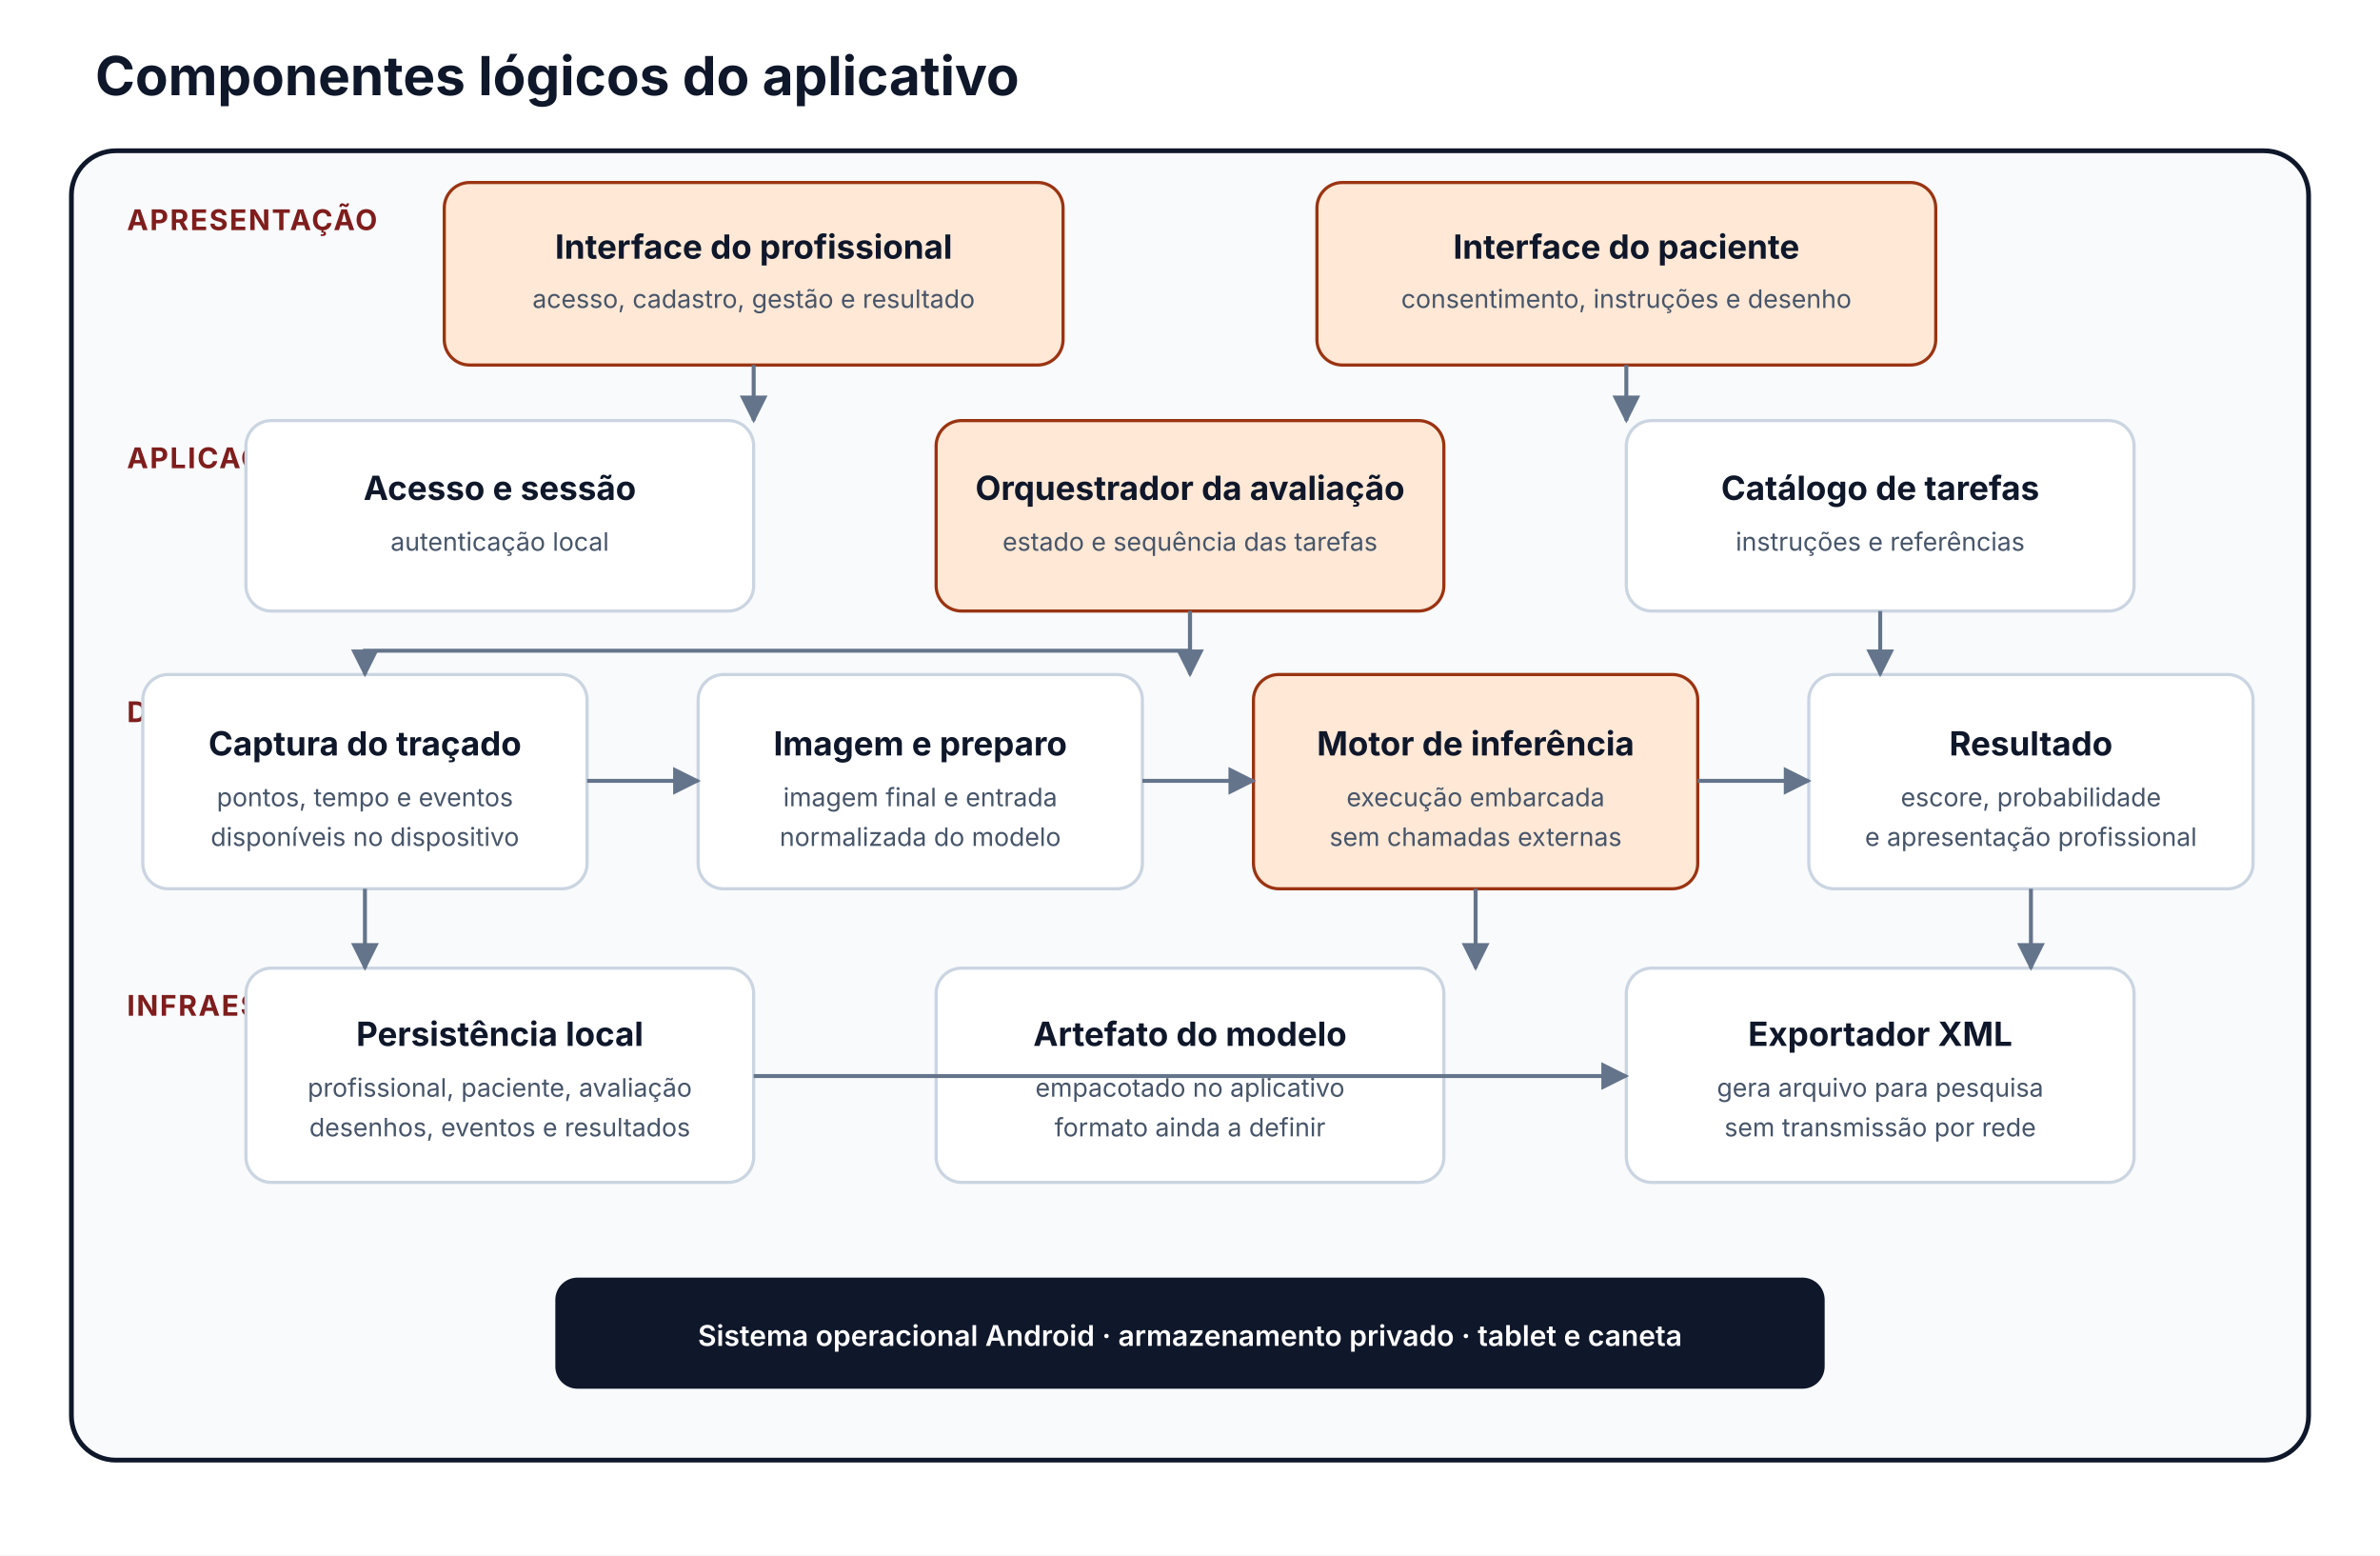
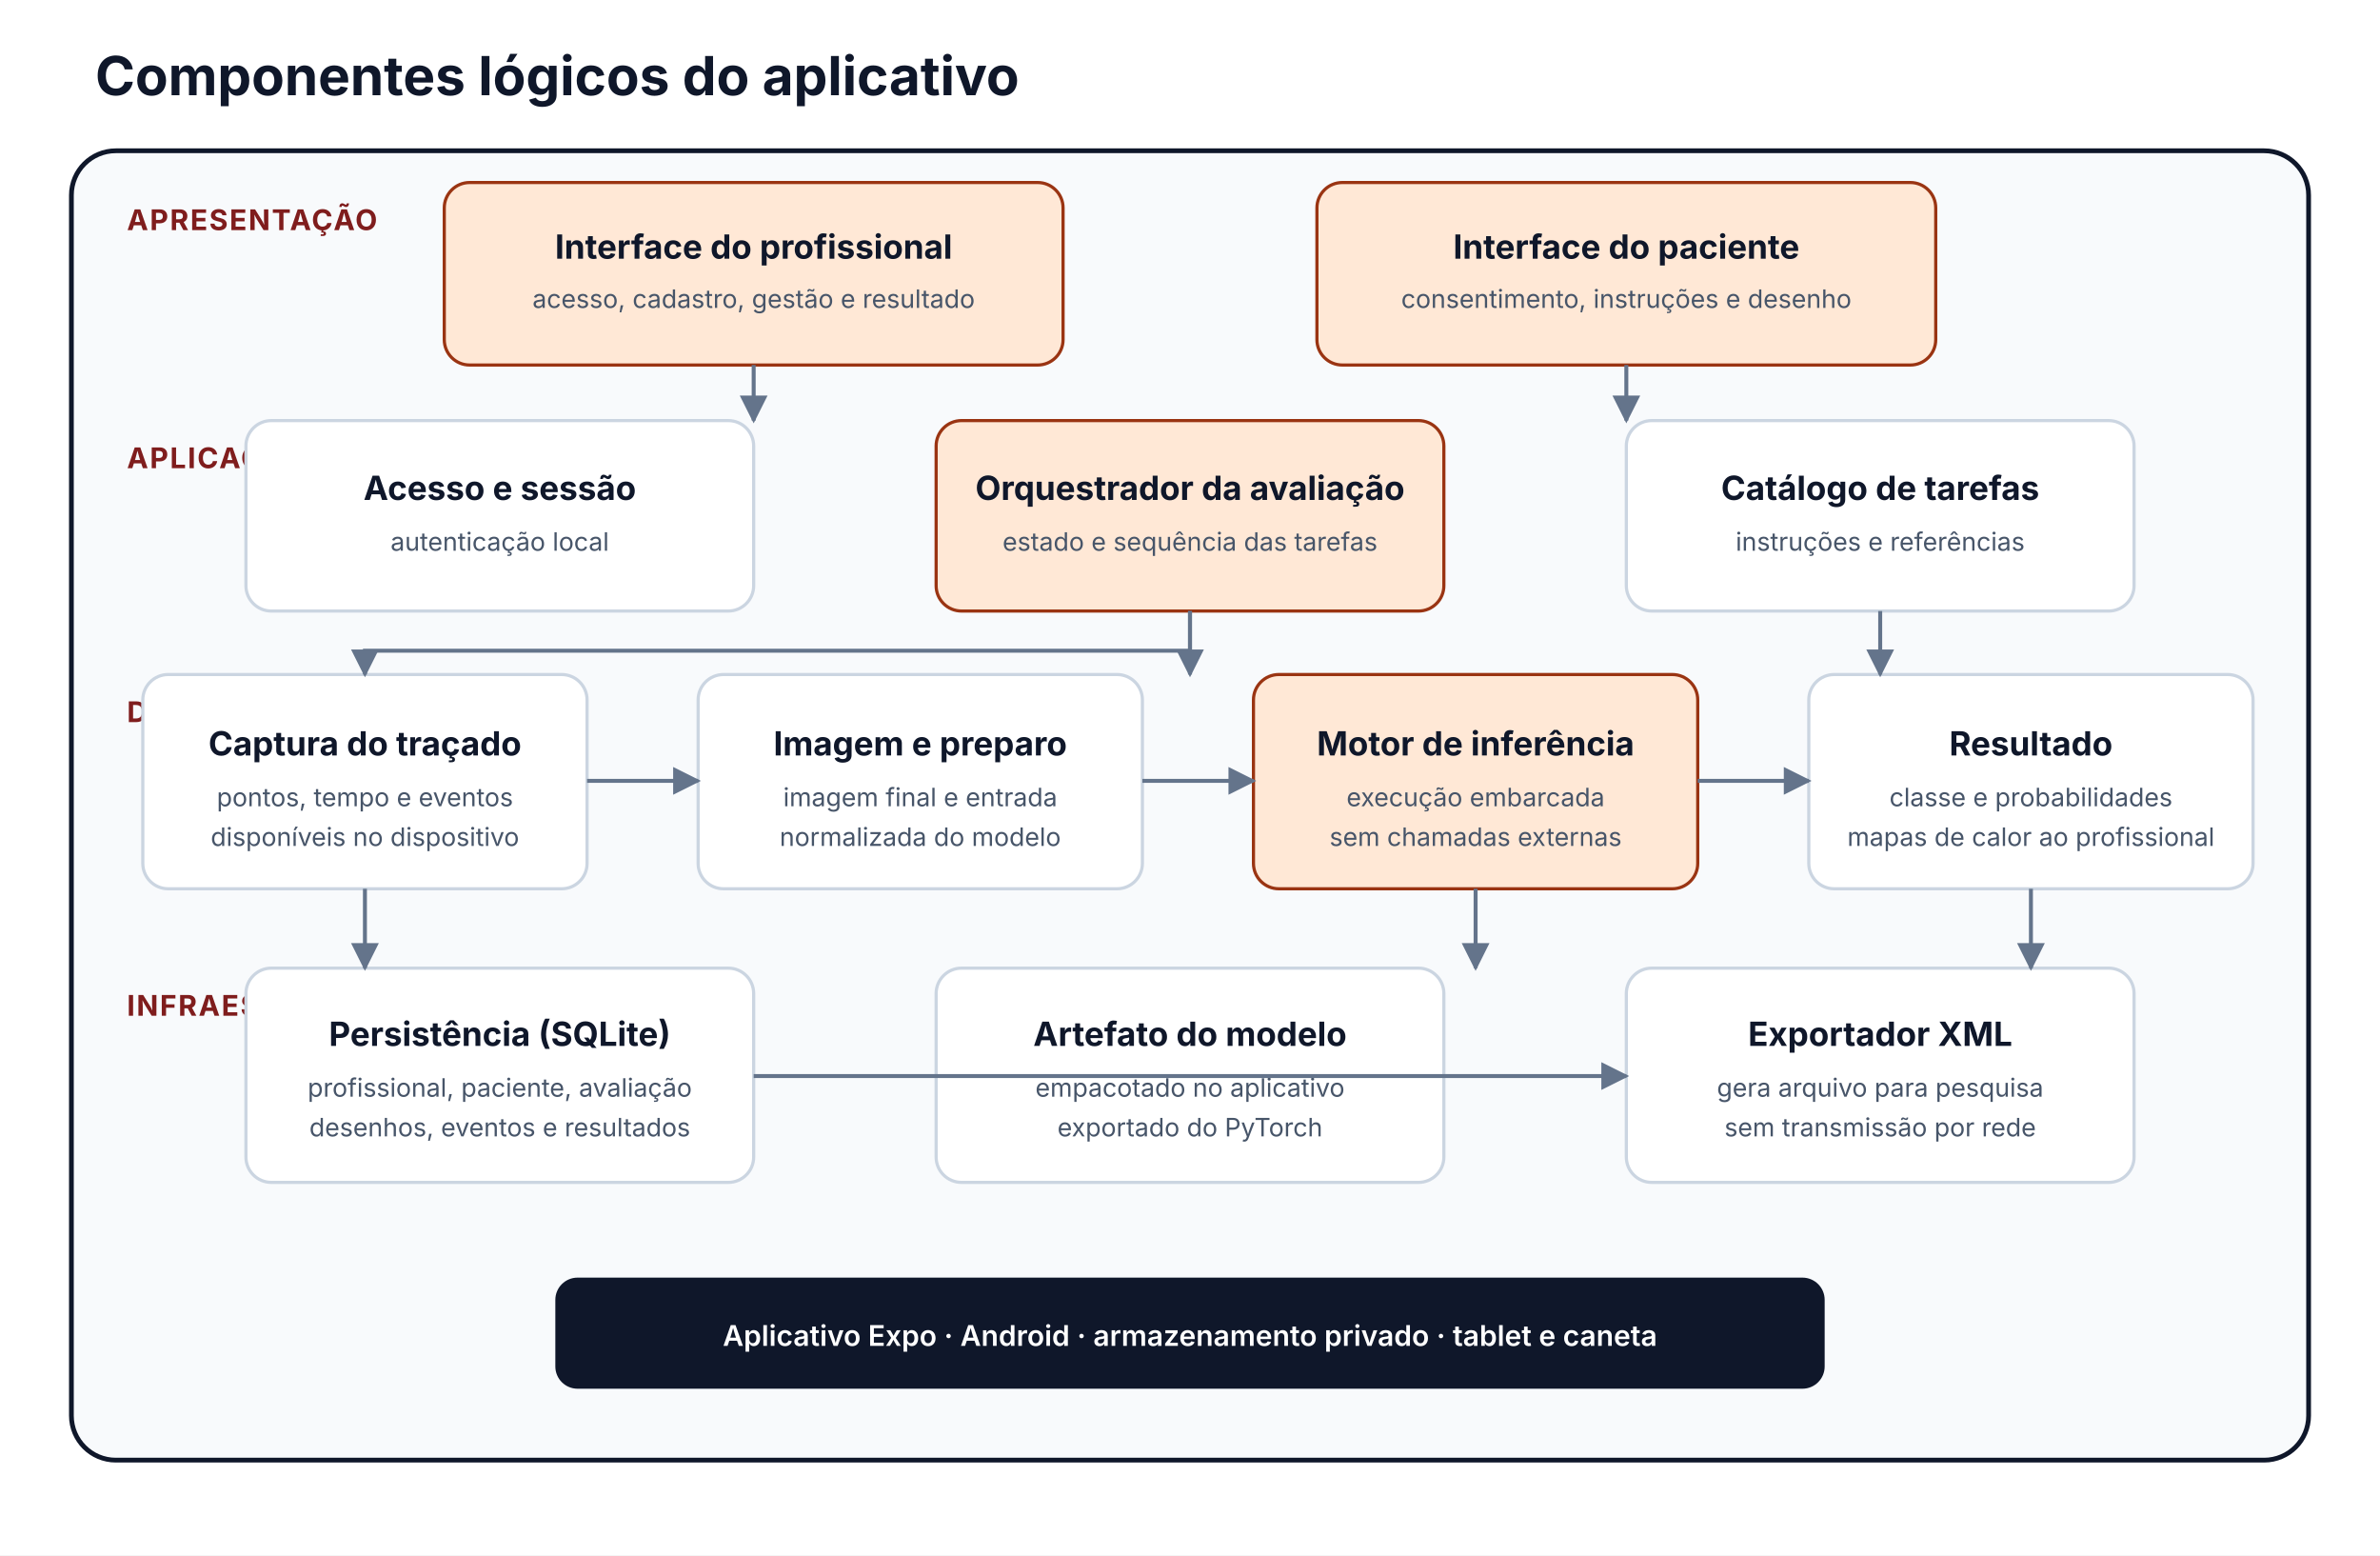
<svg xmlns="http://www.w3.org/2000/svg" viewBox="0 0 1500 980" role="img" aria-labelledby="title desc">
  <defs>
    <marker id="arrow" viewBox="0 0 10 10" refX="9" refY="5" markerWidth="7" markerHeight="7" orient="auto-start-reverse">
      <path d="M0 0L10 5L0 10z" fill="#64748B" />
    </marker>
    <style>
      .title{font:700 34px Inter,Arial,sans-serif;fill:#0F172A}.layer{font:700 18px Inter,Arial,sans-serif;fill:#7F1D1D;letter-spacing:1px}.heading{font:700 21px Inter,Arial,sans-serif;fill:#0F172A}.body{font:400 16px Inter,Arial,sans-serif;fill:#475569}.box{fill:#FFFFFF;stroke:#CBD5E1;stroke-width:2}.accent{fill:#FFE8D6;stroke:#9A3412;stroke-width:2}.line{stroke:#64748B;stroke-width:2.5;fill:none;marker-end:url(#arrow)}
    </style>
  </defs>
  <rect width="1500" height="980" fill="#FFFFFF" />
  <text x="60" y="60" class="title">Componentes lógicos do aplicativo</text>
  <rect x="45" y="95" width="1410" height="825" rx="28" fill="#F8FAFC" stroke="#0F172A" stroke-width="3" />
  <text x="80" y="145" class="layer">APRESENTAÇÃO</text>
  <g transform="translate(280 115)">
    <rect width="390" height="115" rx="16" class="accent" />
    <text x="195" y="48" text-anchor="middle" class="heading">Interface do profissional</text>
    <text x="195" y="79" text-anchor="middle" class="body">acesso, cadastro, gestão e resultado</text>
  </g>
  <g transform="translate(830 115)">
    <rect width="390" height="115" rx="16" class="accent" />
    <text x="195" y="48" text-anchor="middle" class="heading">Interface do paciente</text>
    <text x="195" y="79" text-anchor="middle" class="body">consentimento, instruções e desenho</text>
  </g>
  <text x="80" y="295" class="layer">APLICAÇÃO</text>
  <g transform="translate(155 265)">
    <rect width="320" height="120" rx="16" class="box" />
    <text x="160" y="50" text-anchor="middle" class="heading">Acesso e sessão</text>
    <text x="160" y="82" text-anchor="middle" class="body">autenticação local</text>
  </g>
  <g transform="translate(590 265)">
    <rect width="320" height="120" rx="16" class="accent" />
    <text x="160" y="50" text-anchor="middle" class="heading">Orquestrador da avaliação</text>
    <text x="160" y="82" text-anchor="middle" class="body">estado e sequência das tarefas</text>
  </g>
  <g transform="translate(1025 265)">
    <rect width="320" height="120" rx="16" class="box" />
    <text x="160" y="50" text-anchor="middle" class="heading">Catálogo de tarefas</text>
    <text x="160" y="82" text-anchor="middle" class="body">instruções e referências</text>
  </g>
  <text x="80" y="455" class="layer">DOMÍNIO E PROCESSAMENTO</text>
  <g transform="translate(90 425)">
    <rect width="280" height="135" rx="16" class="box" />
    <text x="140" y="51" text-anchor="middle" class="heading">Captura do traçado</text>
    <text x="140" y="83" text-anchor="middle" class="body">pontos, tempo e eventos</text>
    <text x="140" y="108" text-anchor="middle" class="body">disponíveis no dispositivo</text>
  </g>
  <g transform="translate(440 425)">
    <rect width="280" height="135" rx="16" class="box" />
    <text x="140" y="51" text-anchor="middle" class="heading">Imagem e preparo</text>
    <text x="140" y="83" text-anchor="middle" class="body">imagem final e entrada</text>
    <text x="140" y="108" text-anchor="middle" class="body">normalizada do modelo</text>
  </g>
  <g transform="translate(790 425)">
    <rect width="280" height="135" rx="16" class="accent" />
    <text x="140" y="51" text-anchor="middle" class="heading">Motor de inferência</text>
    <text x="140" y="83" text-anchor="middle" class="body">execução embarcada</text>
    <text x="140" y="108" text-anchor="middle" class="body">sem chamadas externas</text>
  </g>
  <g transform="translate(1140 425)">
    <rect width="280" height="135" rx="16" class="box" />
    <text x="140" y="51" text-anchor="middle" class="heading">Resultado</text>
-     <text x="140" y="83" text-anchor="middle" class="body">escore, probabilidade</text>
-     <text x="140" y="108" text-anchor="middle" class="body">e apresentação profissional</text>
+     <text x="140" y="83" text-anchor="middle" class="body">classe e probabilidades</text>
+     <text x="140" y="108" text-anchor="middle" class="body">mapas de calor ao profissional</text>
  </g>
  <text x="80" y="640" class="layer">INFRAESTRUTURA LOCAL</text>
  <g transform="translate(155 610)">
    <rect width="320" height="135" rx="16" class="box" />
-     <text x="160" y="49" text-anchor="middle" class="heading">Persistência local</text>
+     <text x="160" y="49" text-anchor="middle" class="heading">Persistência (SQLite)</text>
    <text x="160" y="81" text-anchor="middle" class="body">profissional, paciente, avaliação</text>
    <text x="160" y="106" text-anchor="middle" class="body">desenhos, eventos e resultados</text>
  </g>
  <g transform="translate(590 610)">
    <rect width="320" height="135" rx="16" class="box" />
    <text x="160" y="49" text-anchor="middle" class="heading">Artefato do modelo</text>
    <text x="160" y="81" text-anchor="middle" class="body">empacotado no aplicativo</text>
-     <text x="160" y="106" text-anchor="middle" class="body">formato ainda a definir</text>
+     <text x="160" y="106" text-anchor="middle" class="body">exportado do PyTorch</text>
  </g>
  <g transform="translate(1025 610)">
    <rect width="320" height="135" rx="16" class="box" />
    <text x="160" y="49" text-anchor="middle" class="heading">Exportador XML</text>
    <text x="160" y="81" text-anchor="middle" class="body">gera arquivo para pesquisa</text>
    <text x="160" y="106" text-anchor="middle" class="body">sem transmissão por rede</text>
  </g>
  <g transform="translate(350 805)">
    <rect width="800" height="70" rx="14" fill="#0F172A" />
-     <text x="400" y="43" text-anchor="middle" style="font:600 18px Inter,Arial,sans-serif;fill:#FFFFFF">Sistema operacional Android · armazenamento privado · tablet e caneta</text>
+     <text x="400" y="43" text-anchor="middle" style="font:600 18px Inter,Arial,sans-serif;fill:#FFFFFF">Aplicativo Expo · Android · armazenamento privado · tablet e caneta</text>
  </g>
  <path d="M475 230V265" class="line" />
  <path d="M1025 230V265" class="line" />
  <path d="M750 385V410H230V425" class="line" />
  <path d="M750 385V425" class="line" />
  <path d="M1185 385V425" class="line" />
  <path d="M370 492H440" class="line" />
  <path d="M720 492H790" class="line" />
  <path d="M1070 492H1140" class="line" />
  <path d="M230 560V610" class="line" />
  <path d="M930 560V610" class="line" />
  <path d="M1280 560V610" class="line" />
  <path d="M475 678H1025" class="line" />
</svg>
